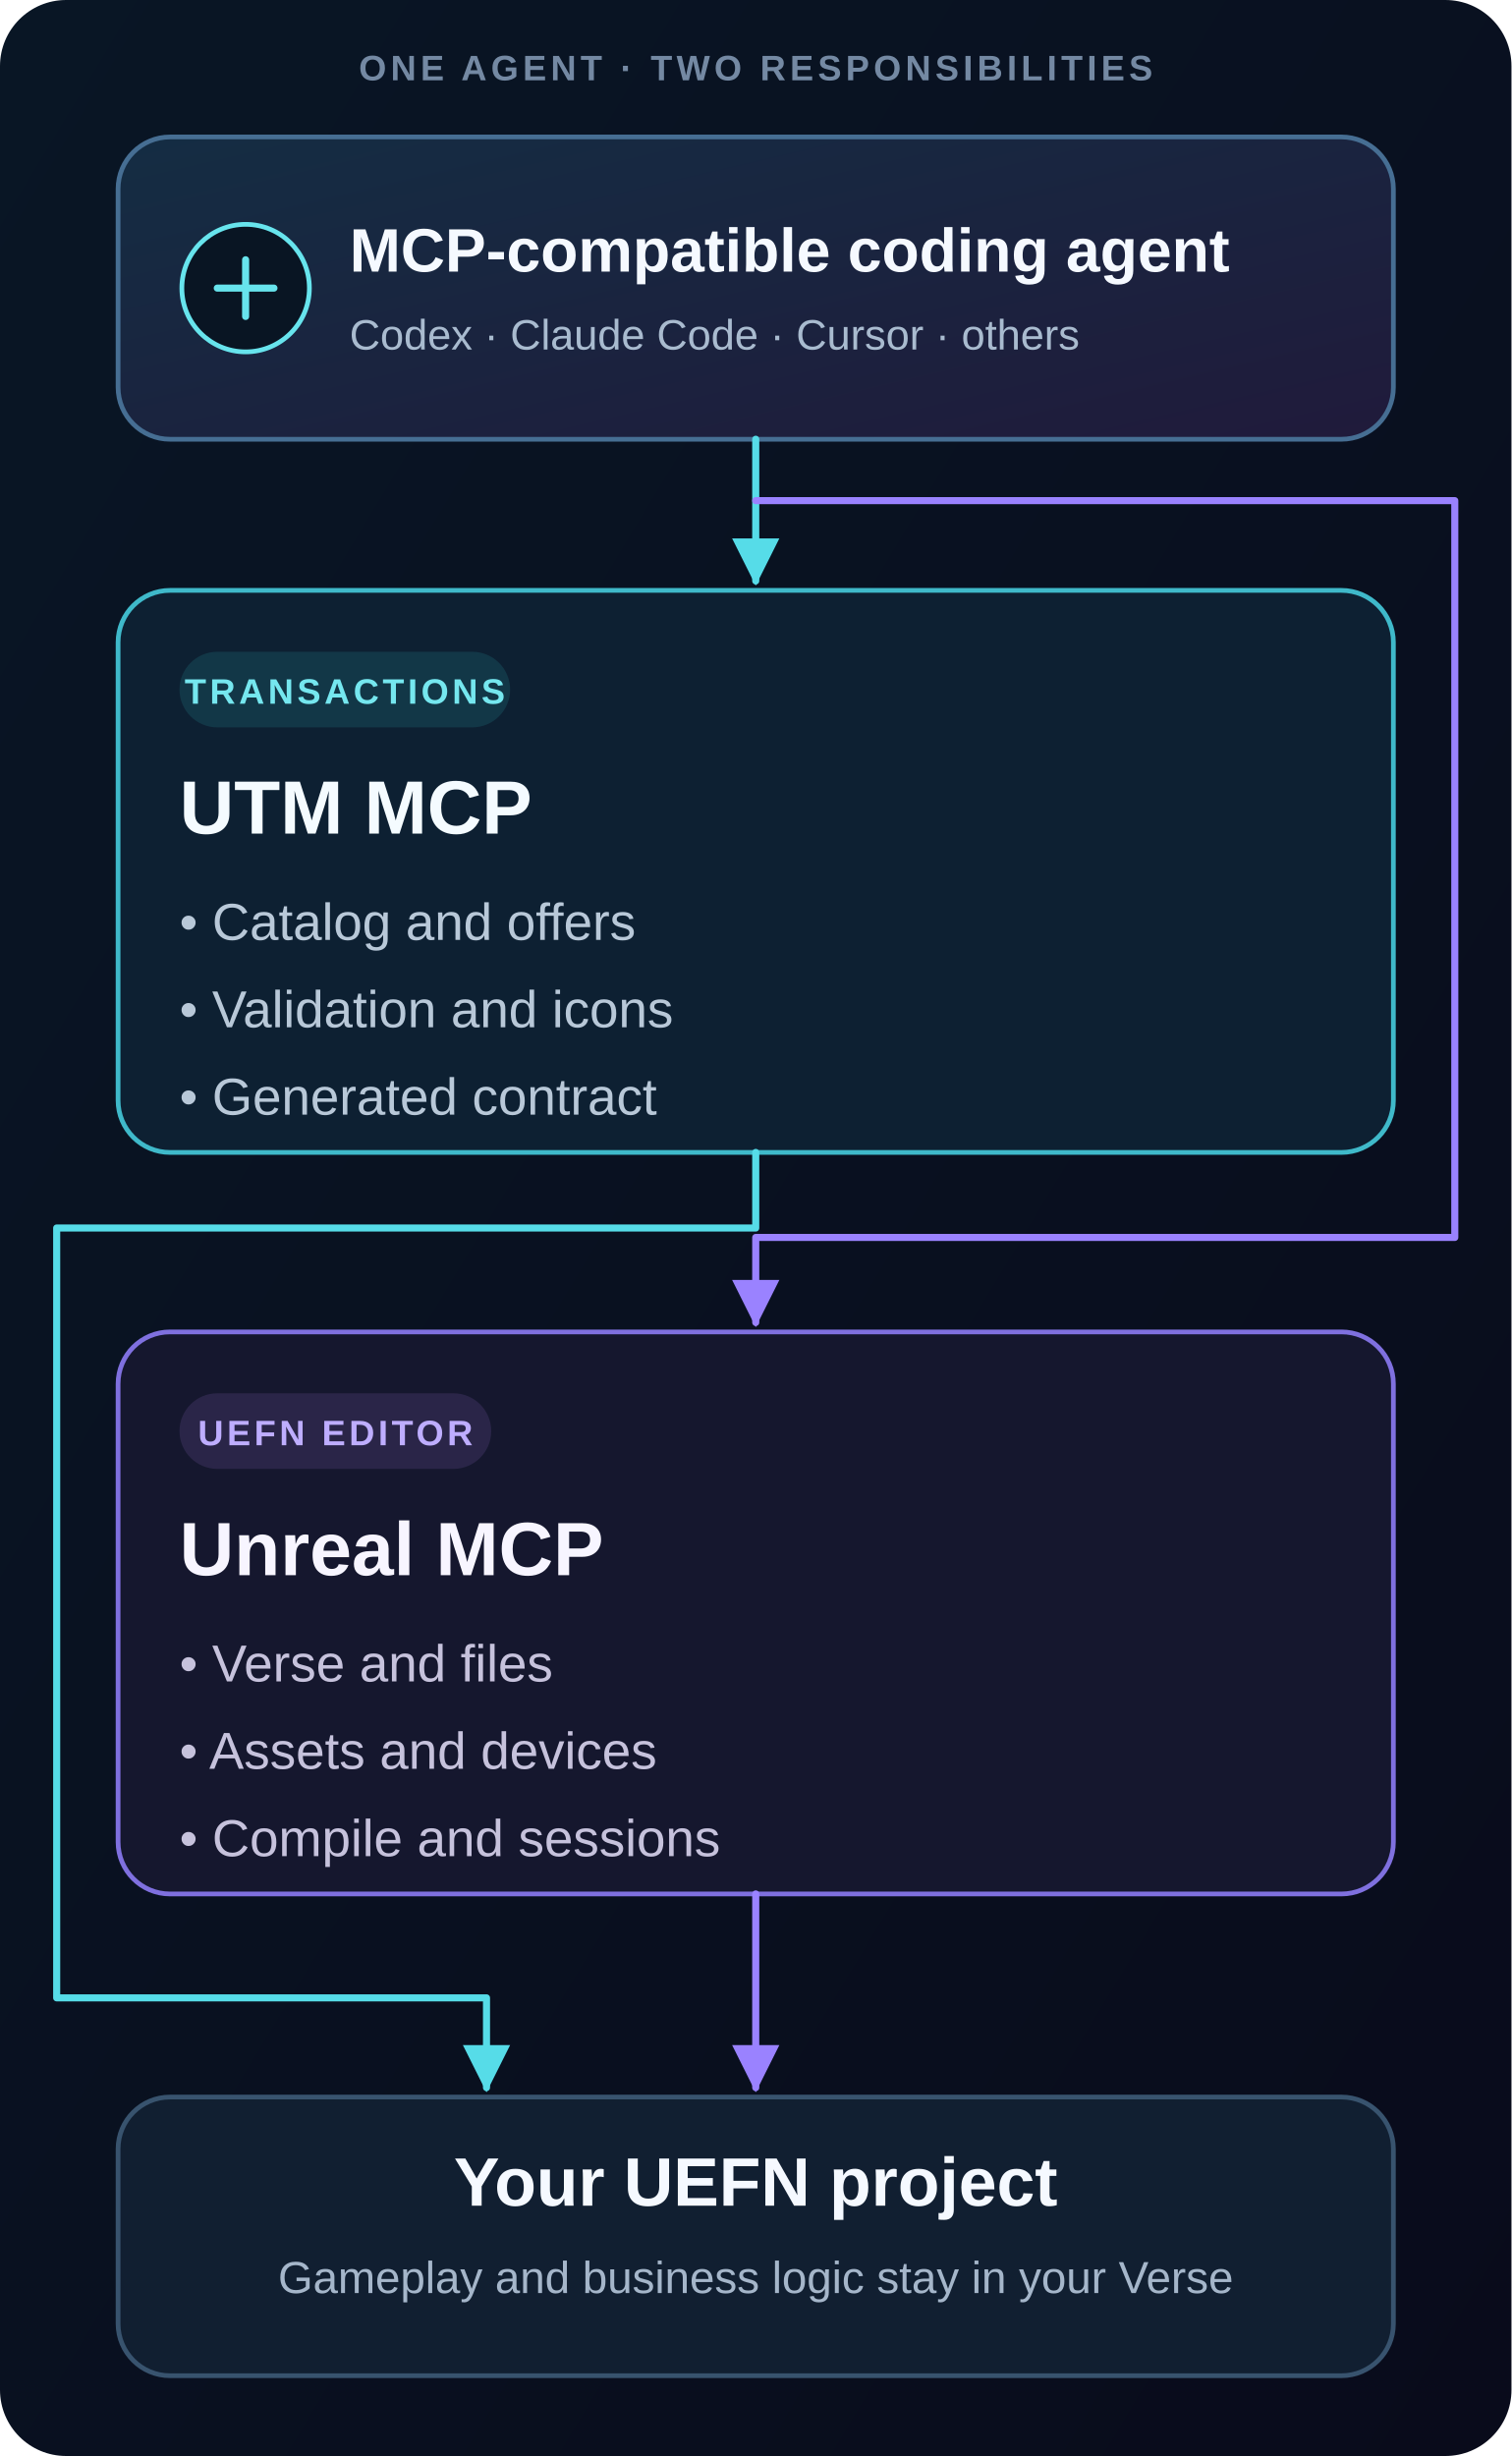
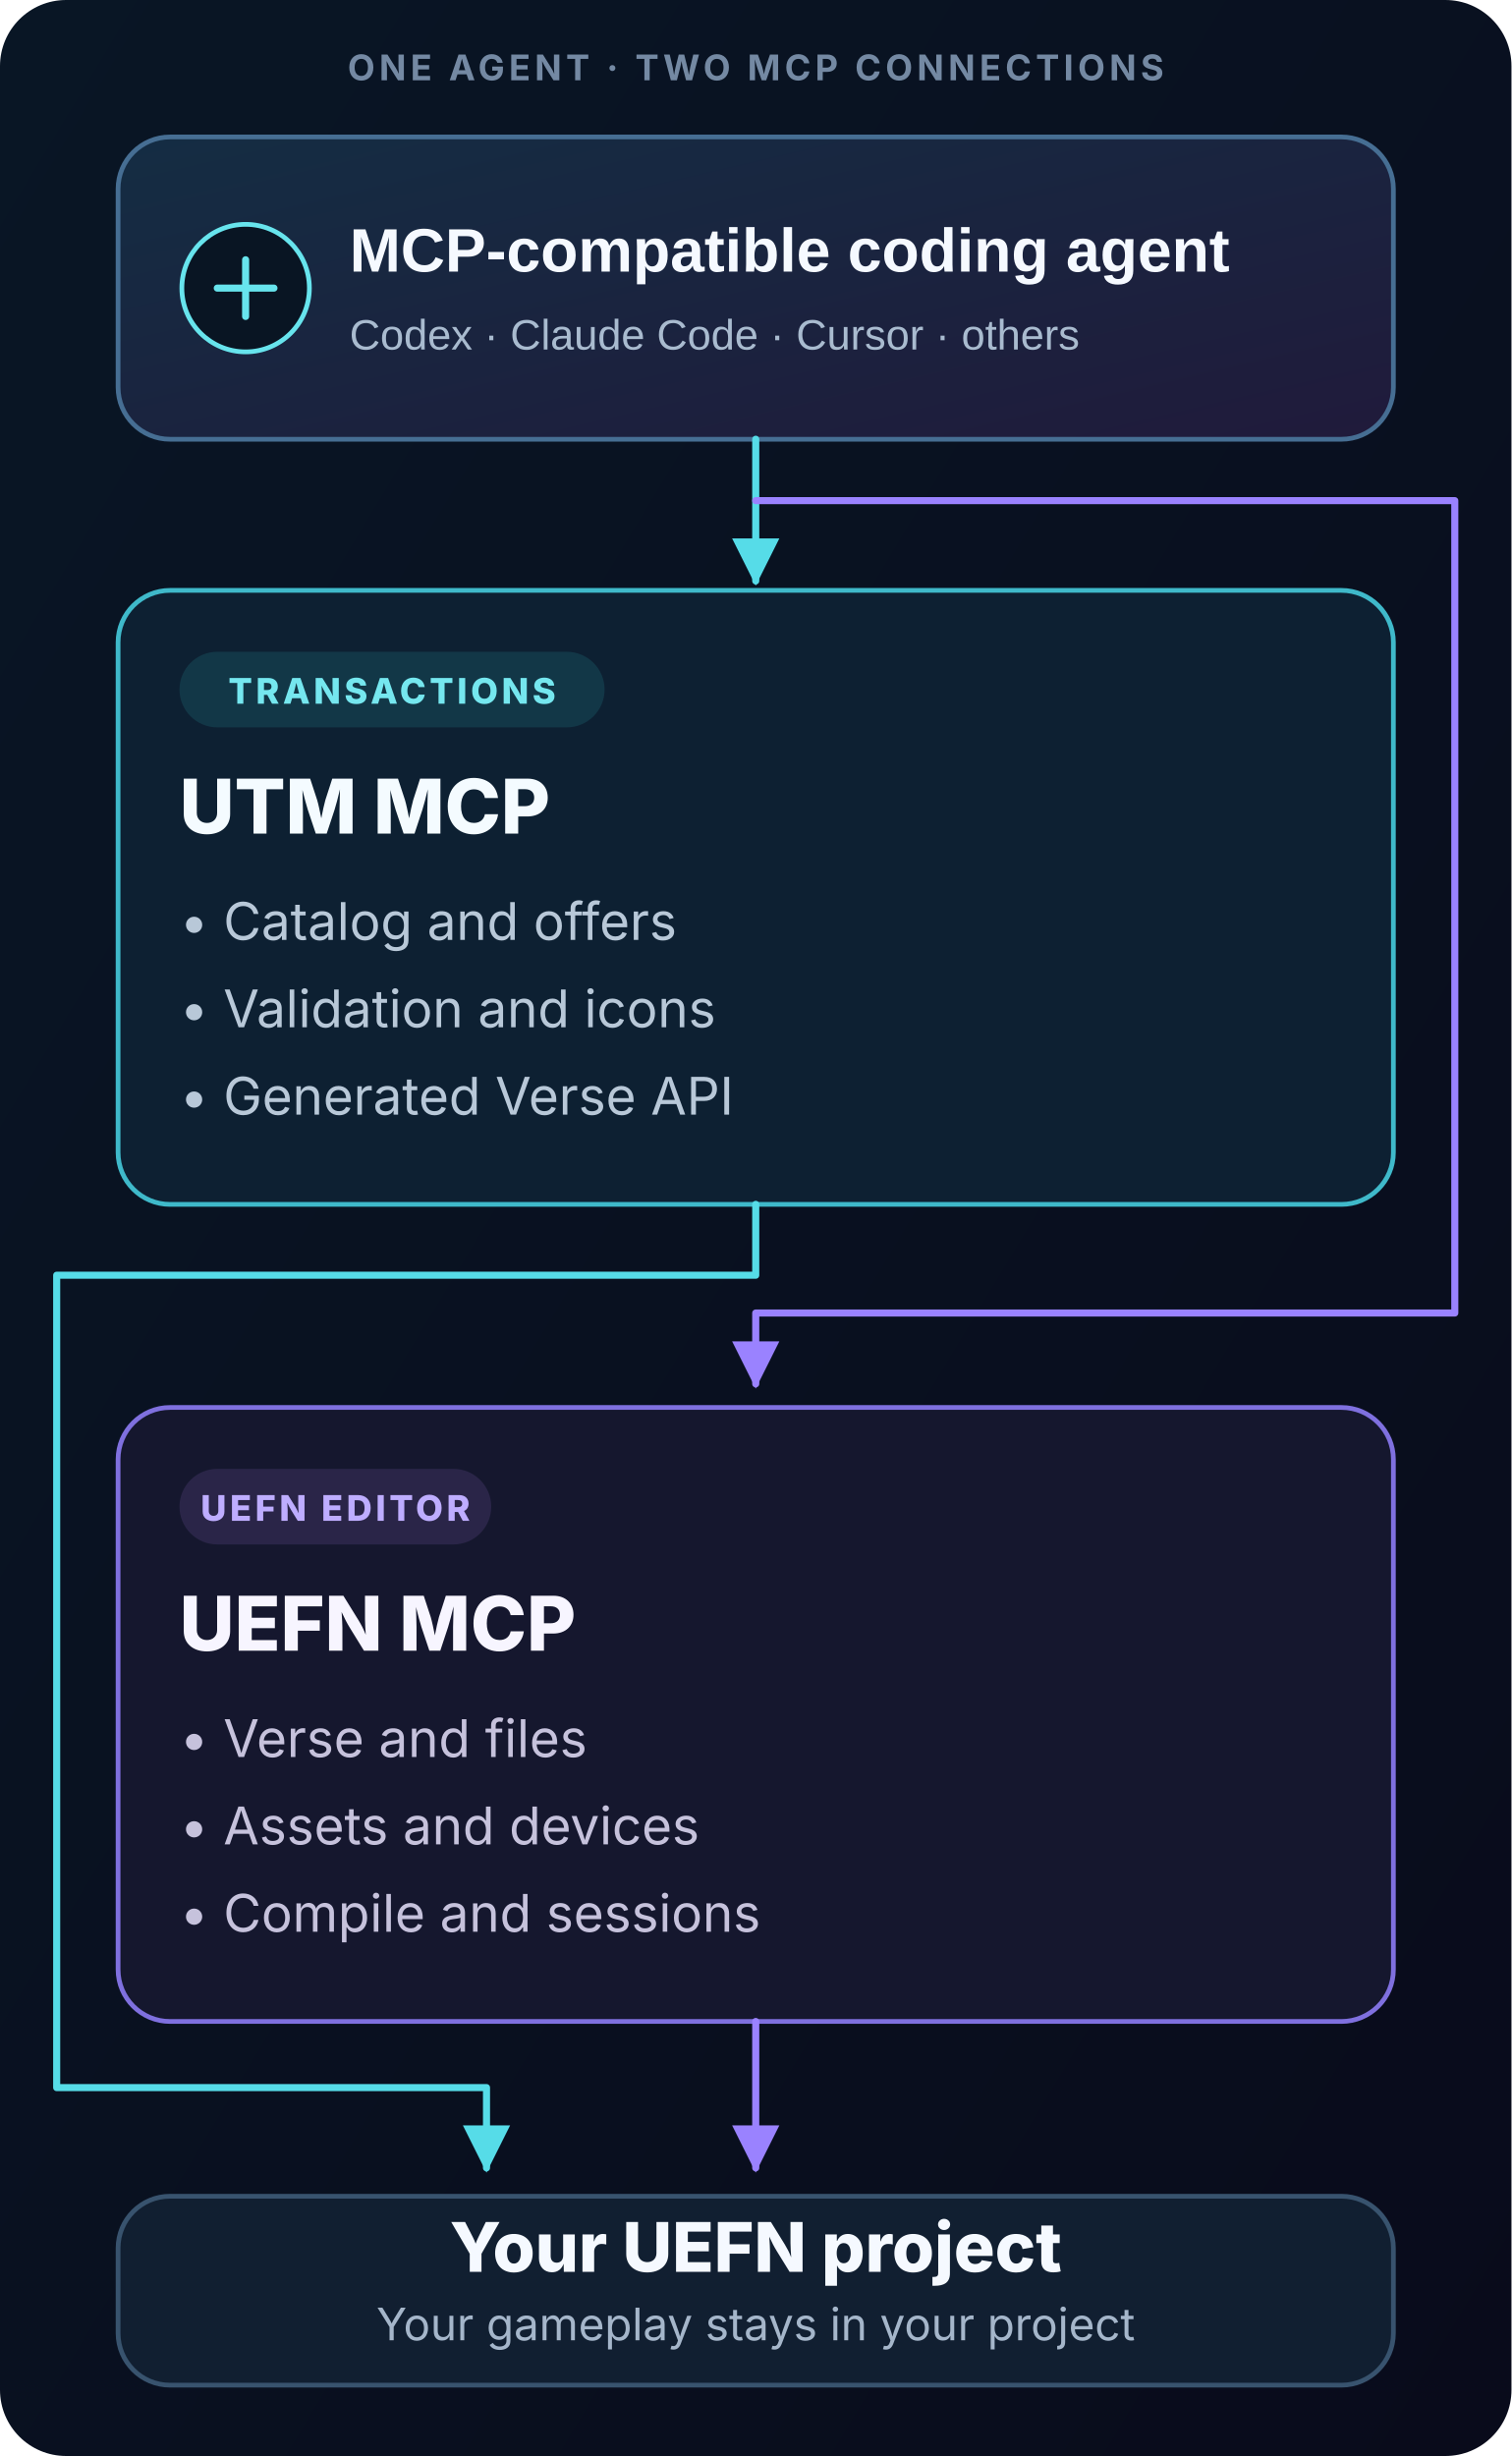
<svg xmlns="http://www.w3.org/2000/svg" viewBox="0 0 640 1040" role="img" aria-labelledby="title desc">
  <defs>
    <linearGradient id="background" x1="0" y1="0" x2="1" y2="1">
      <stop stop-color="#091625" />
      <stop offset="1" stop-color="#090b1b" />
    </linearGradient>
    <linearGradient id="agentFill" x1="0" y1="0" x2="1" y2="1">
      <stop stop-color="#142d43" />
      <stop offset="1" stop-color="#201a3b" />
    </linearGradient>
    <marker id="arrowCyan" viewBox="0 0 12 12" refX="10" refY="6" markerWidth="8" markerHeight="8" orient="auto">
      <path d="M1 1 11 6 1 11Z" fill="#56dce8" />
    </marker>
    <marker id="arrowPurple" viewBox="0 0 12 12" refX="10" refY="6" markerWidth="8" markerHeight="8" orient="auto">
      <path d="M1 1 11 6 1 11Z" fill="#9a82ff" />
    </marker>
  </defs>
  <rect width="640" height="1040" rx="28" fill="url(#background)" />
-   <text x="320" y="34" text-anchor="middle" fill="#7489a3" font-family="Segoe UI,Arial,sans-serif" font-size="15" font-weight="700" letter-spacing="1.8">ONE AGENT · TWO RESPONSIBILITIES</text>
+   <text x="320" y="34" text-anchor="middle" fill="#7489a3" font-family="Inter,Segoe UI,Arial,sans-serif" font-size="15" font-weight="700" letter-spacing="1.8">ONE AGENT · TWO MCP CONNECTIONS</text>
  <g>
    <rect x="50" y="58" width="540" height="128" rx="22" fill="url(#agentFill)" stroke="#466e93" stroke-width="2" />
    <circle cx="104" cy="122" r="27" fill="#091523" stroke="#67e4ed" stroke-width="2" />
    <path d="M92 122h24M104 110v24" stroke="#67e4ed" stroke-width="3" stroke-linecap="round" />
    <text x="148" y="115" fill="#f5f9ff" font-family="Segoe UI,Arial,sans-serif" font-size="26" font-weight="800">MCP-compatible coding agent</text>
    <text x="148" y="148" fill="#a9bbcf" font-family="Segoe UI,Arial,sans-serif" font-size="18">Codex · Claude Code · Cursor · others</text>
  </g>
  <path d="M320 186V246" fill="none" stroke="#56dce8" stroke-width="3" stroke-linecap="round" marker-end="url(#arrowCyan)" />
-   <path d="M320 212H616V524H320V560" fill="none" stroke="#9a82ff" stroke-width="3" stroke-linecap="round" stroke-linejoin="round" marker-end="url(#arrowPurple)" />
+   <path d="M320 212H616V556H320V586" fill="none" stroke="#9a82ff" stroke-width="3" stroke-linecap="round" stroke-linejoin="round" marker-end="url(#arrowPurple)" />
  <g>
-     <rect x="50" y="250" width="540" height="238" rx="22" fill="#0d2032" stroke="#3fb9ca" stroke-width="2" />
-     <rect x="76" y="276" width="140" height="32" rx="16" fill="#123747" />
-     <text x="146" y="298" text-anchor="middle" fill="#75e7ef" font-family="Segoe UI,Arial,sans-serif" font-size="15" font-weight="800" letter-spacing="1.5">TRANSACTIONS</text>
-     <text x="76" y="353" fill="#f4fbff" font-family="Segoe UI,Arial,sans-serif" font-size="32" font-weight="800">UTM MCP</text>
-     <text x="76" y="398" fill="#b8c8d8" font-family="Segoe UI,Arial,sans-serif" font-size="22">• Catalog and offers</text>
-     <text x="76" y="435" fill="#b8c8d8" font-family="Segoe UI,Arial,sans-serif" font-size="22">• Validation and icons</text>
-     <text x="76" y="472" fill="#b8c8d8" font-family="Segoe UI,Arial,sans-serif" font-size="22">• Generated contract</text>
+     <rect x="50" y="250" width="540" height="260" rx="22" fill="#0d2032" stroke="#3fb9ca" stroke-width="2" />
+     <rect x="76" y="276" width="180" height="32" rx="16" fill="#123747" />
+     <text x="166" y="298" text-anchor="middle" fill="#75e7ef" font-family="Inter,Segoe UI,Arial,sans-serif" font-size="15" font-weight="800" letter-spacing="1.5">TRANSACTIONS</text>
+     <text x="76" y="353" fill="#f4fbff" font-family="Inter,Segoe UI,Arial,sans-serif" font-size="32" font-weight="800">UTM MCP</text>
+     <text x="76" y="398" fill="#b8c8d8" font-family="Inter,Segoe UI,Arial,sans-serif" font-size="22">• Catalog and offers</text>
+     <text x="76" y="435" fill="#b8c8d8" font-family="Inter,Segoe UI,Arial,sans-serif" font-size="22">• Validation and icons</text>
+     <text x="76" y="472" fill="#b8c8d8" font-family="Inter,Segoe UI,Arial,sans-serif" font-size="22">• Generated Verse API</text>
  </g>
-   <path d="M320 488V520H24V846H206V884" fill="none" stroke="#56dce8" stroke-width="3" stroke-linecap="round" stroke-linejoin="round" marker-end="url(#arrowCyan)" />
+   <path d="M320 510V540H24V884H206V918" fill="none" stroke="#56dce8" stroke-width="3" stroke-linecap="round" stroke-linejoin="round" marker-end="url(#arrowCyan)" />
  <g>
-     <rect x="50" y="564" width="540" height="238" rx="22" fill="#15172e" stroke="#7f70df" stroke-width="2" />
-     <rect x="76" y="590" width="132" height="32" rx="16" fill="#2a2548" />
-     <text x="142" y="612" text-anchor="middle" fill="#beadff" font-family="Segoe UI,Arial,sans-serif" font-size="15" font-weight="800" letter-spacing="1.5">UEFN EDITOR</text>
-     <text x="76" y="667" fill="#f7f5ff" font-family="Segoe UI,Arial,sans-serif" font-size="32" font-weight="800">Unreal MCP</text>
-     <text x="76" y="712" fill="#c6c2dc" font-family="Segoe UI,Arial,sans-serif" font-size="22">• Verse and files</text>
-     <text x="76" y="749" fill="#c6c2dc" font-family="Segoe UI,Arial,sans-serif" font-size="22">• Assets and devices</text>
-     <text x="76" y="786" fill="#c6c2dc" font-family="Segoe UI,Arial,sans-serif" font-size="22">• Compile and sessions</text>
+     <rect x="50" y="596" width="540" height="260" rx="22" fill="#15172e" stroke="#7f70df" stroke-width="2" />
+     <rect x="76" y="622" width="132" height="32" rx="16" fill="#2a2548" />
+     <text x="142" y="644" text-anchor="middle" fill="#beadff" font-family="Inter,Segoe UI,Arial,sans-serif" font-size="15" font-weight="800" letter-spacing="1.5">UEFN EDITOR</text>
+     <text x="76" y="699" fill="#f7f5ff" font-family="Inter,Segoe UI,Arial,sans-serif" font-size="32" font-weight="800">UEFN MCP</text>
+     <text x="76" y="744" fill="#c6c2dc" font-family="Inter,Segoe UI,Arial,sans-serif" font-size="22">• Verse and files</text>
+     <text x="76" y="781" fill="#c6c2dc" font-family="Inter,Segoe UI,Arial,sans-serif" font-size="22">• Assets and devices</text>
+     <text x="76" y="818" fill="#c6c2dc" font-family="Inter,Segoe UI,Arial,sans-serif" font-size="22">• Compile and sessions</text>
  </g>
-   <path d="M320 802V884" fill="none" stroke="#9a82ff" stroke-width="3" stroke-linecap="round" marker-end="url(#arrowPurple)" />
+   <path d="M320 856V918" fill="none" stroke="#9a82ff" stroke-width="3" stroke-linecap="round" marker-end="url(#arrowPurple)" />
  <g>
-     <rect x="50" y="888" width="540" height="118" rx="22" fill="#111f31" stroke="#38536e" stroke-width="2" />
-     <text x="320" y="934" text-anchor="middle" fill="#f5f9ff" font-family="Segoe UI,Arial,sans-serif" font-size="29" font-weight="800">Your UEFN project</text>
-     <text x="320" y="971" text-anchor="middle" fill="#a5b6ca" font-family="Segoe UI,Arial,sans-serif" font-size="19">Gameplay and business logic stay in your Verse</text>
+     <rect x="50" y="930" width="540" height="80" rx="22" fill="#111f31" stroke="#38536e" stroke-width="2" />
+     <text x="320" y="962" text-anchor="middle" fill="#f5f9ff" font-family="Inter,Segoe UI,Arial,sans-serif" font-size="29" font-weight="800">Your UEFN project</text>
+     <text x="320" y="991" text-anchor="middle" fill="#a5b6ca" font-family="Inter,Segoe UI,Arial,sans-serif" font-size="19">Your gameplay stays in your project</text>
  </g>
</svg>
